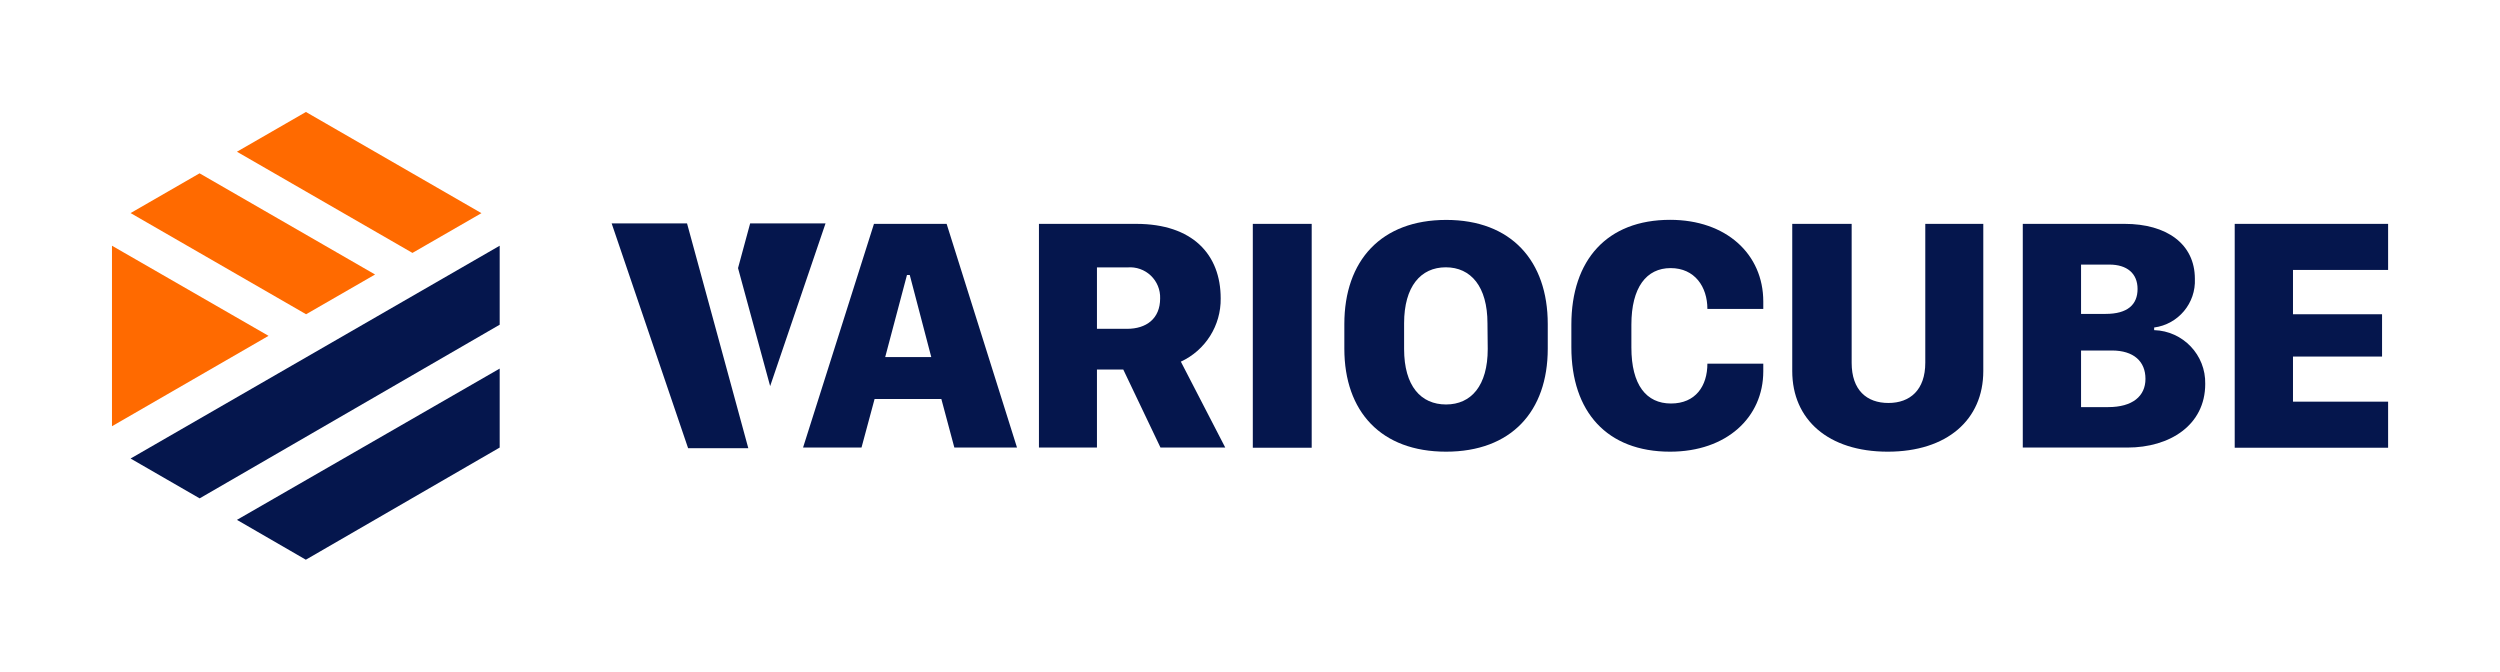
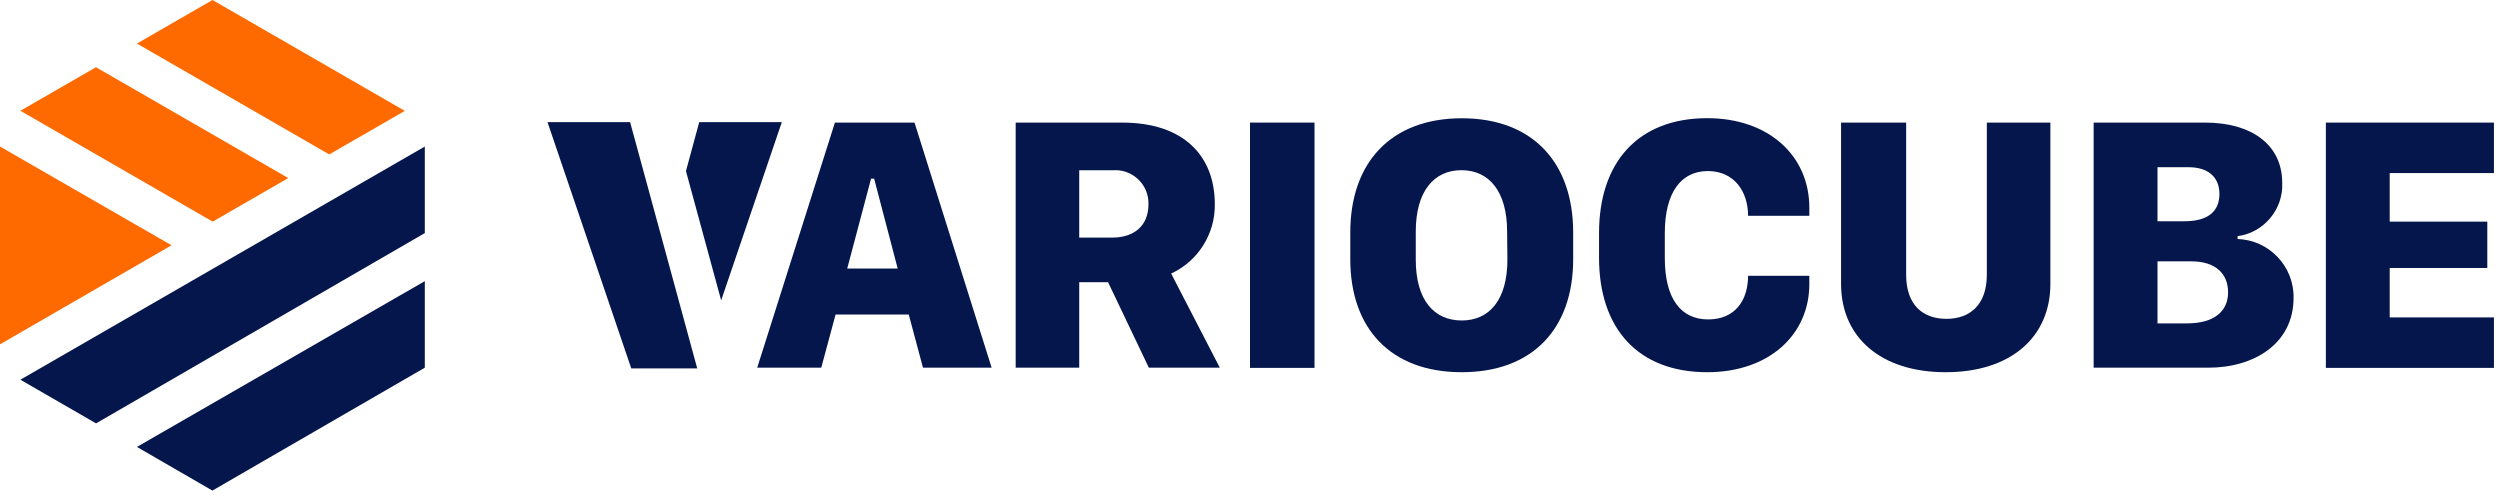
- <svg xmlns="http://www.w3.org/2000/svg" id="Layer_1" data-name="Layer 1" viewBox="0 0 284.88 76.54">
-   <defs>
-     <style>.cls-1{fill:none;}.cls-2{fill:#05164d;}.cls-3{fill:#ff6a00;}</style>
-   </defs>
-   <rect class="cls-1" width="284.88" height="76.54" />
-   <rect class="cls-2" x="142.76" y="25.51" width="6.71" height="25.51" />
-   <path class="cls-2" d="M107.87,25.51H99.59L91.51,51h6.66l1.49-5.53h7.61L108.75,51h7.14Zm-7,15.18,2.48-9.35h.32l2.45,9.35Z" />
-   <path class="cls-2" d="M134.56,41.21A7.82,7.82,0,0,0,139.1,34c0-5-3.2-8.49-9.63-8.49H118.39V51H125V42.11h3L132.24,51h7.38Zm-6.13-3.74H125v-7h3.5A3.43,3.43,0,0,1,132.2,34C132.2,36.33,130.61,37.47,128.43,37.47Z" />
-   <path class="cls-2" d="M164.8,25.06c-7.4,0-11.61,4.62-11.61,11.87v2.8c0,7.18,4.19,11.74,11.59,11.74s11.59-4.56,11.59-11.74v-2.8C176.37,29.72,172.2,25.06,164.8,25.06Zm4.73,14.71c0,4.19-1.89,6.32-4.75,6.32S160,44,160,39.77V36.84c0-4.19,1.89-6.38,4.75-6.38s4.75,2.19,4.75,6.38Z" />
-   <path class="cls-2" d="M185.9,39.6c0,4.27,1.7,6.38,4.51,6.38s4.15-2,4.15-4.54h6.37v.87c0,5.24-4.17,9.16-10.62,9.16-7.19,0-11.25-4.54-11.25-11.9V37c0-7.39,4.08-11.95,11.25-11.95,6.4,0,10.62,3.91,10.62,9.31v.84h-6.37c0-2.52-1.44-4.65-4.19-4.65S185.9,32.74,185.9,37Z" />
-   <path class="cls-2" d="M211,41.34c0,3.12,1.72,4.58,4.19,4.58s4.2-1.49,4.2-4.58V25.51H226V42.28c0,5.55-4.13,9.19-10.89,9.19s-10.88-3.64-10.88-9.19V25.51H211Z" />
-   <path class="cls-2" d="M245.47,37.62v-.3a5.35,5.35,0,0,0,4.64-5.55c0-4-3.25-6.26-8-6.26H230.5V51h11.93c4.8,0,8.86-2.54,8.86-7.25A6,6,0,0,0,245.47,37.62Zm-8.33-7.47h3.23c2,0,3.21,1,3.21,2.78s-1.14,2.84-3.64,2.84h-2.8Zm3.1,16.24h-3.1V39.94h3.51c2.5,0,3.83,1.25,3.83,3.23S243,46.39,240.24,46.39Z" />
-   <polygon class="cls-2" points="272.13 51.02 254.65 51.02 254.65 25.51 272.13 25.51 272.13 30.76 261.29 30.76 261.29 35.81 271.44 35.81 271.44 40.63 261.29 40.63 261.29 45.77 272.13 45.77 272.13 51.02" />
-   <path class="cls-2" d="M81.89,38.66l3.38,12.41H78.41L69.7,25.46h8.59l3.6,13.2ZM87.76,44l6.31-18.54H85.48L84.1,30.55Z" />
-   <path class="cls-2" d="M27,59.24,56.94,42V51L34.85,63.78Zm-4.25-2.45L56.94,37V28L14.88,52.25Z" />
-   <path class="cls-3" d="M12.76,48.57V28L30.6,38.27ZM47,28.82l7.86-4.53-20-11.53L27,17.29ZM22.74,19.75l-7.86,4.53,20,11.53,7.86-4.53Z" />
+ <svg xmlns="http://www.w3.org/2000/svg" preserveAspectRatio="xMinYMin meet" width="100%" height="100%" viewBox="0 0 260 52" version="1.1" xml:space="preserve" style="fill-rule:evenodd;clip-rule:evenodd;stroke-linejoin:round;stroke-miterlimit:2;">
+   <rect x="130" y="12.75" width="6.71" height="25.51" style="fill:#05164d;" />
+   <path d="M95.11,12.75l-8.28,0l-8.08,25.49l6.66,0l1.49,-5.53l7.61,0l1.48,5.53l7.14,0l-8.02,-25.49Zm-7,15.18l2.48,-9.35l0.32,0l2.45,9.35l-5.25,0Z" style="fill:#05164d;fill-rule:nonzero;" />
+   <path d="M121.8,28.45c2.8,-1.293 4.584,-4.127 4.54,-7.21c-0,-5 -3.2,-8.49 -9.63,-8.49l-11.08,0l-0,25.49l6.61,0l-0,-8.89l3,0l4.24,8.89l7.38,0l-5.06,-9.79Zm-6.13,-3.74l-3.43,0l0,-7l3.5,0c0.09,-0.007 0.181,-0.011 0.272,-0.011c1.881,-0 3.43,1.549 3.43,3.43c-0,0.037 -0.001,0.074 -0.002,0.111c-0,2.33 -1.59,3.47 -3.77,3.47Z" style="fill:#05164d;fill-rule:nonzero;" />
+   <path d="M152.04,12.3c-7.4,-0 -11.61,4.62 -11.61,11.87l0,2.8c0,7.18 4.19,11.74 11.59,11.74c7.4,0 11.59,-4.56 11.59,-11.74l0,-2.8c0,-7.21 -4.17,-11.87 -11.57,-11.87Zm4.73,14.71c0,4.19 -1.89,6.32 -4.75,6.32c-2.86,0 -4.78,-2.09 -4.78,-6.32l0,-2.93c0,-4.19 1.89,-6.38 4.75,-6.38c2.86,-0 4.75,2.19 4.75,6.38l0.03,2.93Z" style="fill:#05164d;fill-rule:nonzero;" />
+   <path d="M173.14,26.84c0,4.27 1.7,6.38 4.51,6.38c2.81,0 4.15,-2 4.15,-4.54l6.37,0l0,0.87c0,5.24 -4.17,9.16 -10.62,9.16c-7.19,0 -11.25,-4.54 -11.25,-11.9l0,-2.57c0,-7.39 4.08,-11.95 11.25,-11.95c6.4,0 10.62,3.91 10.62,9.31l0,0.84l-6.37,0c0,-2.52 -1.44,-4.65 -4.19,-4.65c-2.75,0 -4.47,2.19 -4.47,6.45l0,2.6Z" style="fill:#05164d;fill-rule:nonzero;" />
+   <path d="M198.24,28.58c0,3.12 1.72,4.58 4.19,4.58c2.47,0 4.2,-1.49 4.2,-4.58l0,-15.83l6.61,0l0,16.77c0,5.55 -4.13,9.19 -10.89,9.19c-6.76,0 -10.88,-3.64 -10.88,-9.19l0,-16.77l6.77,-0l0,15.83Z" style="fill:#05164d;fill-rule:nonzero;" />
+   <path d="M232.71,24.86l0,-0.3c2.738,-0.364 4.767,-2.791 4.64,-5.55c0,-4 -3.25,-6.26 -8,-6.26l-11.61,0l0,25.49l11.93,0c4.8,0 8.86,-2.54 8.86,-7.25c0.072,-3.273 -2.547,-6.033 -5.82,-6.13Zm-8.33,-7.47l3.23,-0c2,-0 3.21,1 3.21,2.78c-0,1.78 -1.14,2.84 -3.64,2.84l-2.8,-0l-0,-5.62Zm3.1,16.24l-3.1,-0l-0,-6.45l3.51,-0c2.5,-0 3.83,1.25 3.83,3.23c-0,1.98 -1.48,3.22 -4.24,3.22Z" style="fill:#05164d;fill-rule:nonzero;" />
+   <path d="M259.37,38.26l-17.48,0l0,-25.51l17.48,0l0,5.25l-10.84,0l0,5.05l10.15,0l0,4.82l-10.15,0l0,5.14l10.84,0l0,5.25Z" style="fill:#05164d;fill-rule:nonzero;" />
+   <path d="M69.13,25.9l3.38,12.41l-6.86,-0l-8.71,-25.61l8.59,-0l3.6,13.2Zm5.87,5.34l6.31,-18.54l-8.59,-0l-1.38,5.09l3.66,13.45Z" style="fill:#05164d;fill-rule:nonzero;" />
+   <path d="M14.24,46.48l29.94,-17.24l0,9l-22.09,12.78l-7.85,-4.54Zm-4.25,-2.45l34.19,-19.79l0,-9l-42.06,24.25l7.87,4.54Z" style="fill:#05164d;fill-rule:nonzero;" />
+   <path d="M0,35.81l0,-20.57l17.84,10.27l-17.84,10.3Zm34.24,-19.75l7.86,-4.53l-20,-11.53l-7.86,4.53l20,11.53Zm-24.26,-9.07l-7.86,4.53l20,11.53l7.86,-4.53l-20,-11.53Z" style="fill:#ff6a00;fill-rule:nonzero;" />
</svg>
